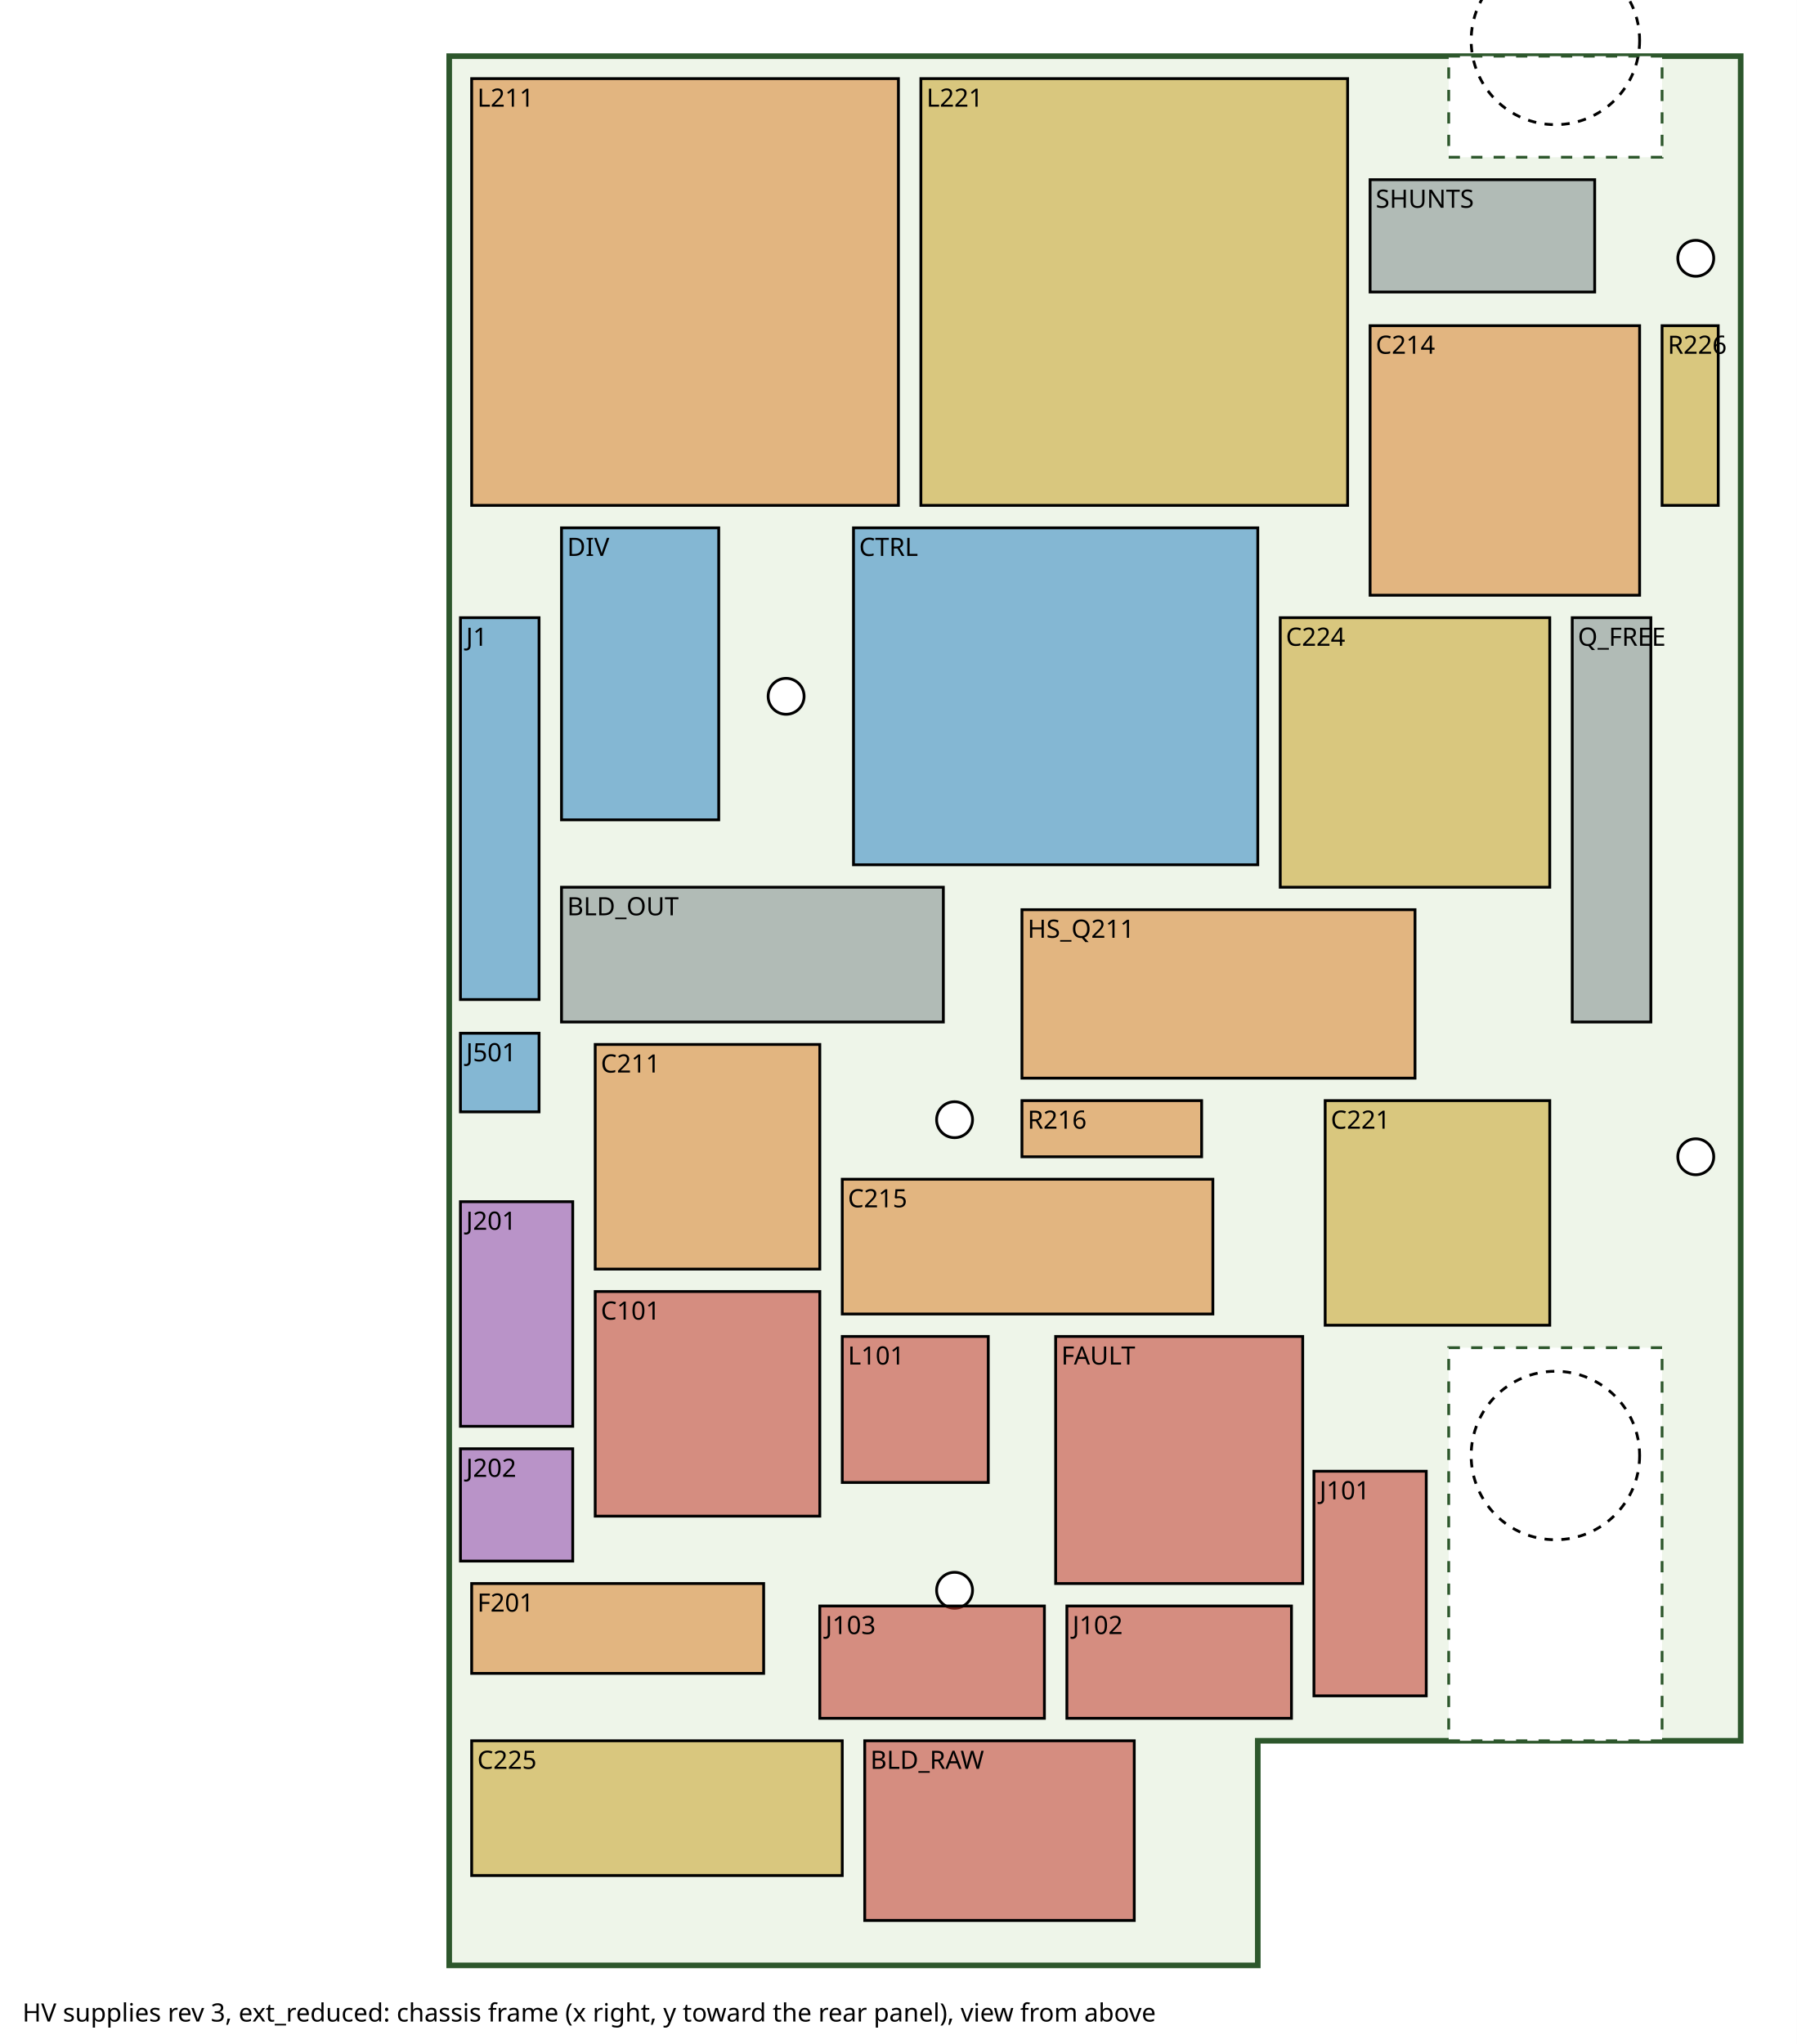
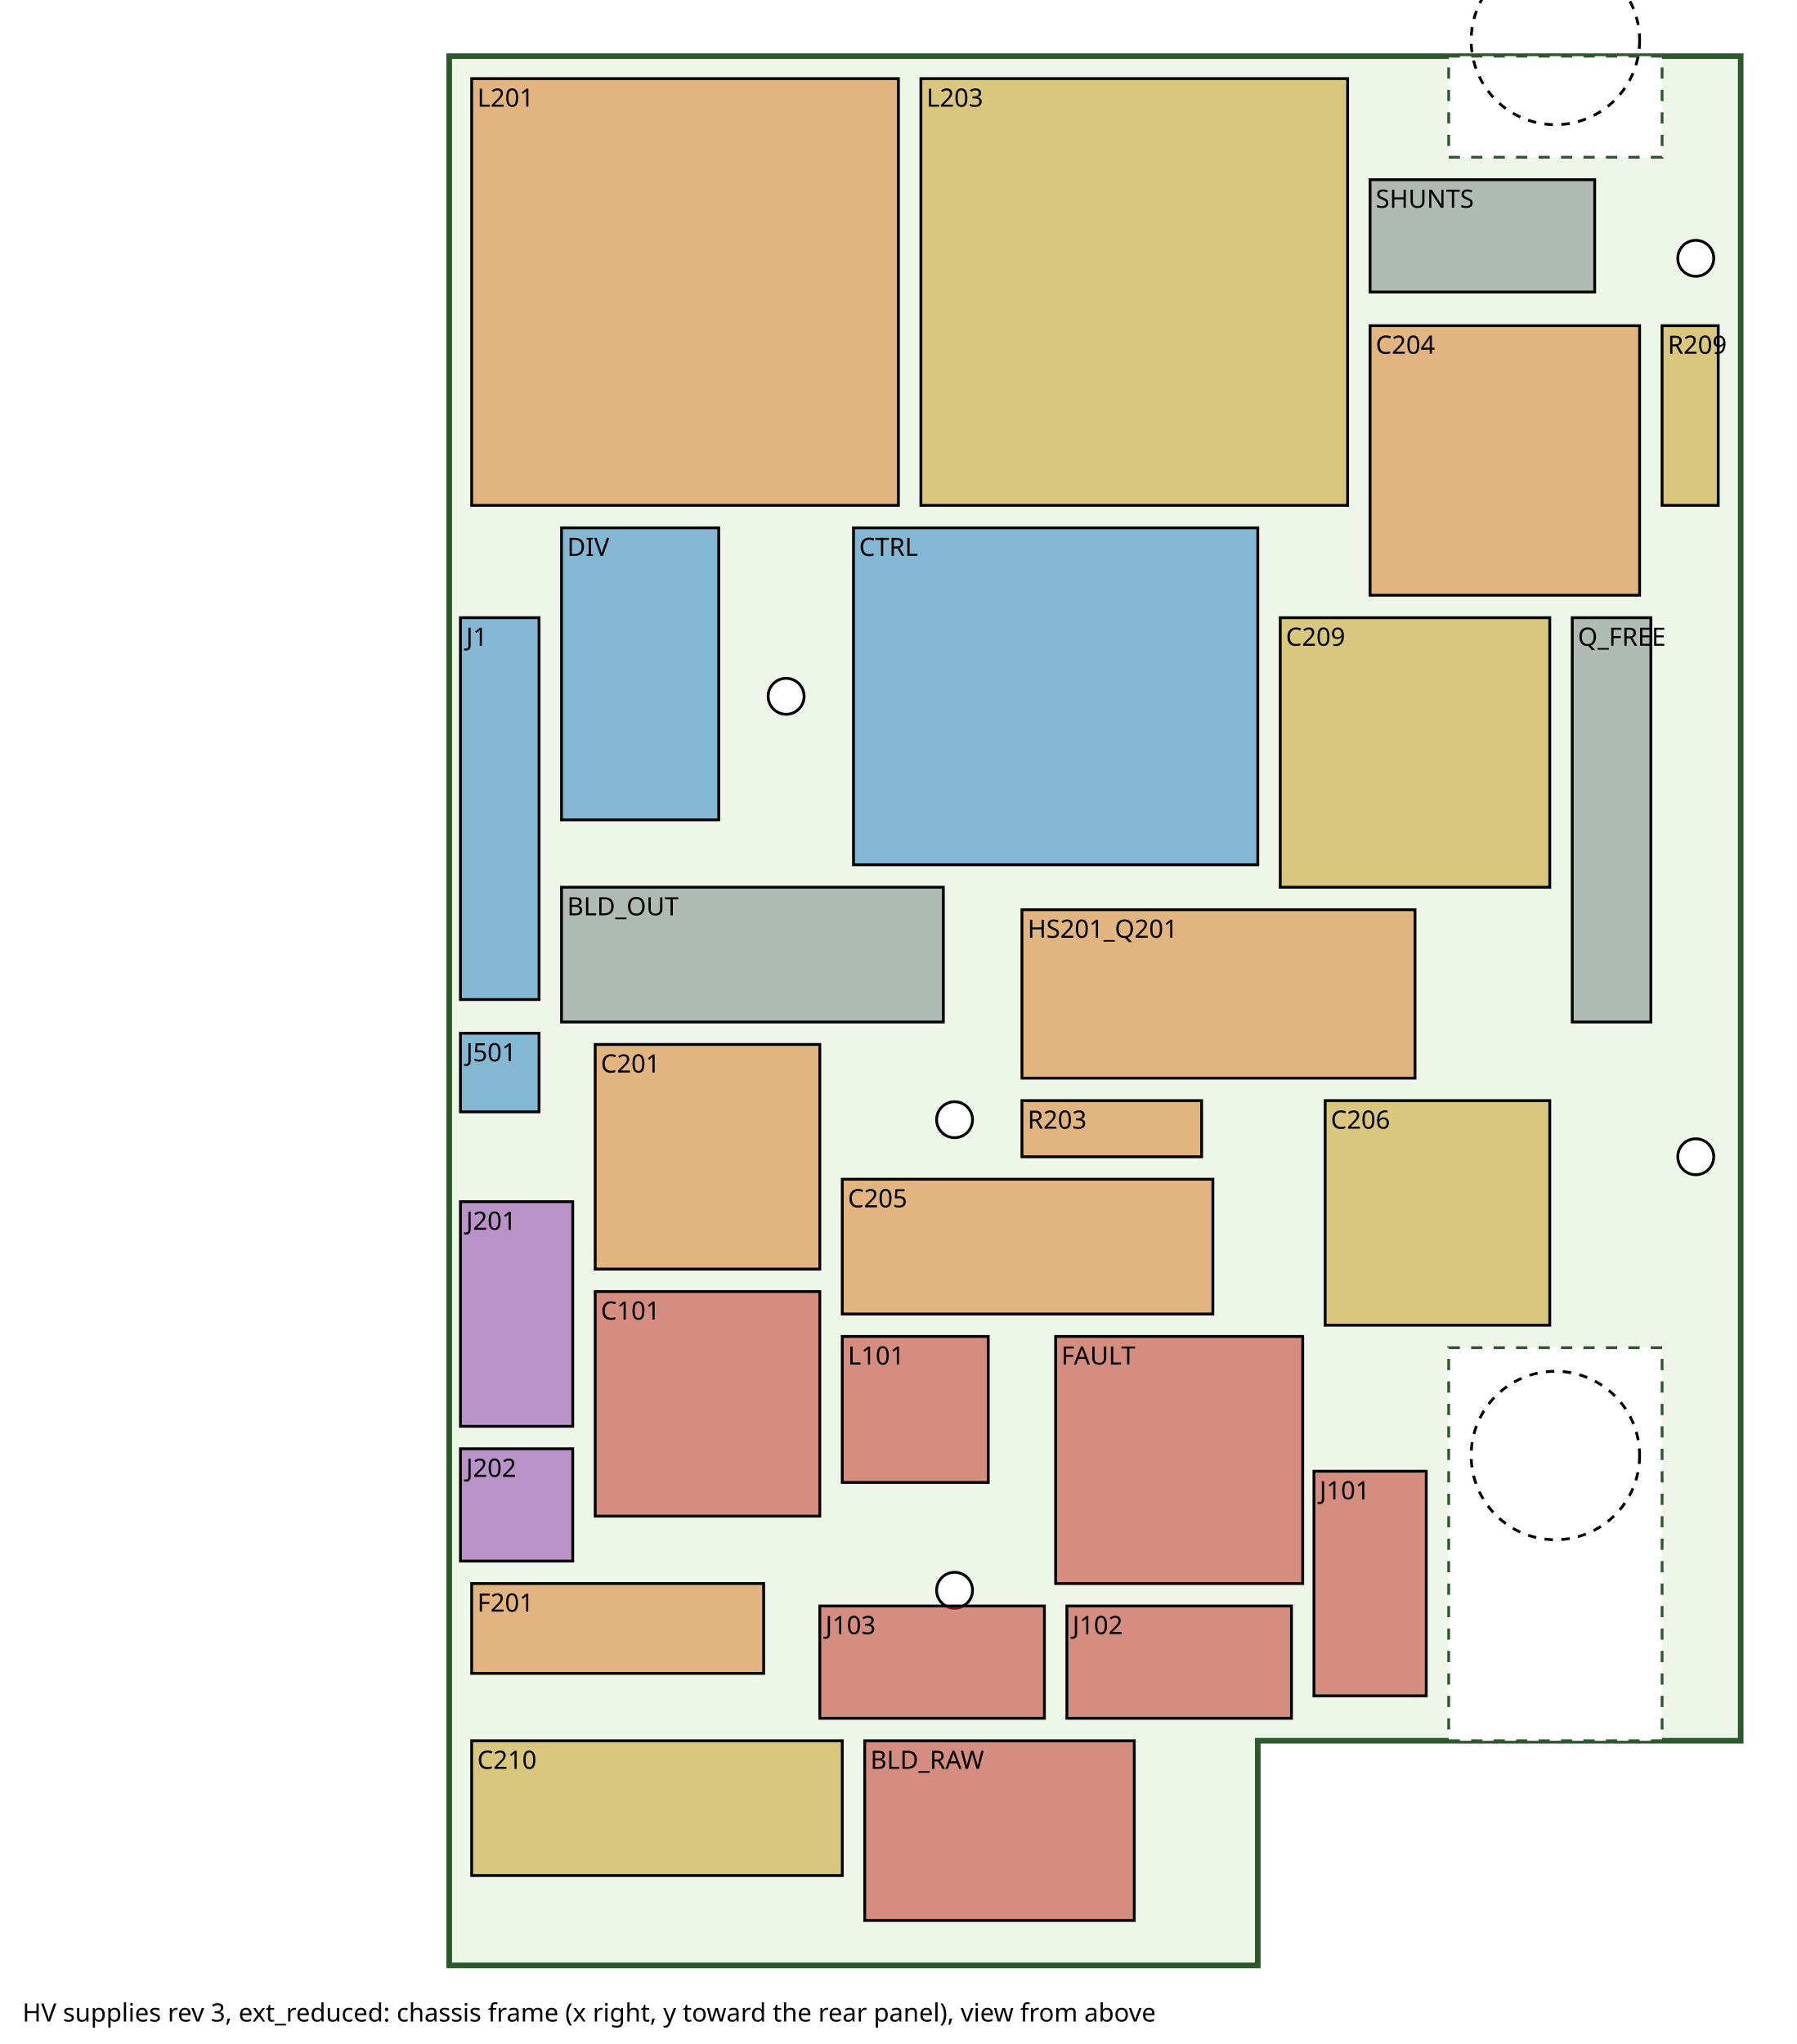
<svg xmlns="http://www.w3.org/2000/svg" width="640" height="728" viewBox="0 0 640 728" font-family="sans-serif" font-size="9">
  <rect width="640" height="728" fill="white" />
  <polygon points="160,20 620,20 620,620 448,620 448,700 160,700" fill="#eef5e9" stroke="#2d572c" stroke-width="2" />
  <rect x="516" y="20" width="76" height="36" fill="white" stroke="#2d572c" stroke-dasharray="4" />
  <rect x="516" y="480" width="76" height="140" fill="white" stroke="#2d572c" stroke-dasharray="4" />
  <circle cx="554.0" cy="14.4" r="30.0" fill="none" stroke="black" stroke-dasharray="3" />
  <circle cx="554.0" cy="518.4" r="30.0" fill="none" stroke="black" stroke-dasharray="3" />
  <circle cx="280.0" cy="248.0" r="6.4" fill="white" stroke="black" />
  <circle cx="340.0" cy="398.8" r="6.4" fill="white" stroke="black" />
  <circle cx="340.0" cy="566.4" r="6.4" fill="white" stroke="black" />
  <circle cx="604.0" cy="92.0" r="6.4" fill="white" stroke="black" />
  <circle cx="604.0" cy="412.0" r="6.4" fill="white" stroke="black" />
  <rect x="164" y="220" width="28" height="136" fill="#2e86c1" fill-opacity="0.55" stroke="black" />
  <text x="166" y="230">J1</text>
  <rect x="164" y="368" width="28" height="28" fill="#2e86c1" fill-opacity="0.55" stroke="black" />
  <text x="166" y="378">J501</text>
  <rect x="164" y="428" width="40" height="80" fill="#8e44ad" fill-opacity="0.55" stroke="black" />
  <text x="166" y="438">J201</text>
  <rect x="164" y="516" width="40" height="40" fill="#8e44ad" fill-opacity="0.55" stroke="black" />
  <text x="166" y="526">J202</text>
  <rect x="468" y="524" width="40" height="80" fill="#c0392b" fill-opacity="0.55" stroke="black" />
  <text x="470" y="534">J101</text>
  <rect x="380" y="572" width="80" height="40" fill="#c0392b" fill-opacity="0.55" stroke="black" />
  <text x="382" y="582">J102</text>
  <rect x="292" y="572" width="80" height="40" fill="#c0392b" fill-opacity="0.55" stroke="black" />
  <text x="294" y="582">J103</text>
  <rect x="376" y="476" width="88" height="88" fill="#c0392b" fill-opacity="0.55" stroke="black" />
  <text x="378" y="486">FAULT</text>
  <rect x="168" y="28" width="152" height="152" fill="#d9822b" fill-opacity="0.55" stroke="black" />
-   <text x="170" y="38">L211</text>
+   <text x="170" y="38">L201</text>
  <rect x="328" y="28" width="152" height="152" fill="#c9a227" fill-opacity="0.55" stroke="black" />
-   <text x="330" y="38">L221</text>
+   <text x="330" y="38">L203</text>
  <rect x="304" y="188" width="144" height="120" fill="#2e86c1" fill-opacity="0.55" stroke="black" />
  <text x="306" y="198">CTRL</text>
  <rect x="488" y="116" width="96" height="96" fill="#d9822b" fill-opacity="0.55" stroke="black" />
-   <text x="490" y="126">C214</text>
+   <text x="490" y="126">C204</text>
  <rect x="456" y="220" width="96" height="96" fill="#c9a227" fill-opacity="0.55" stroke="black" />
-   <text x="458" y="230">C224</text>
+   <text x="458" y="230">C209</text>
  <rect x="364" y="324" width="140" height="60" fill="#d9822b" fill-opacity="0.55" stroke="black" />
-   <text x="366" y="334">HS_Q211</text>
+   <text x="366" y="334">HS201_Q201</text>
  <rect x="200" y="316" width="136" height="48" fill="#7f8c8d" fill-opacity="0.55" stroke="black" />
  <text x="202" y="326">BLD_OUT</text>
  <rect x="212" y="372" width="80" height="80" fill="#d9822b" fill-opacity="0.55" stroke="black" />
-   <text x="214" y="382">C211</text>
+   <text x="214" y="382">C201</text>
  <rect x="472" y="392" width="80" height="80" fill="#c9a227" fill-opacity="0.55" stroke="black" />
-   <text x="474" y="402">C221</text>
+   <text x="474" y="402">C206</text>
  <rect x="212" y="460" width="80" height="80" fill="#c0392b" fill-opacity="0.55" stroke="black" />
  <text x="214" y="470">C101</text>
  <rect x="300" y="420" width="132" height="48" fill="#d9822b" fill-opacity="0.55" stroke="black" />
-   <text x="302" y="430">C215</text>
+   <text x="302" y="430">C205</text>
  <rect x="168" y="620" width="132" height="48" fill="#c9a227" fill-opacity="0.55" stroke="black" />
-   <text x="170" y="630">C225</text>
+   <text x="170" y="630">C210</text>
  <rect x="308" y="620" width="96" height="64" fill="#c0392b" fill-opacity="0.55" stroke="black" />
  <text x="310" y="630">BLD_RAW</text>
  <rect x="200" y="188" width="56" height="104" fill="#2e86c1" fill-opacity="0.55" stroke="black" />
  <text x="202" y="198">DIV</text>
  <rect x="560" y="220" width="28" height="144" fill="#7f8c8d" fill-opacity="0.55" stroke="black" />
  <text x="562" y="230">Q_FREE</text>
  <rect x="168" y="564" width="104" height="32" fill="#d9822b" fill-opacity="0.55" stroke="black" />
  <text x="170" y="574">F201</text>
  <rect x="488" y="64" width="80" height="40" fill="#7f8c8d" fill-opacity="0.55" stroke="black" />
  <text x="490" y="74">SHUNTS</text>
  <rect x="300" y="476" width="52" height="52" fill="#c0392b" fill-opacity="0.55" stroke="black" />
  <text x="302" y="486">L101</text>
  <rect x="364" y="392" width="64" height="20" fill="#d9822b" fill-opacity="0.55" stroke="black" />
-   <text x="366" y="402">R216</text>
+   <text x="366" y="402">R203</text>
  <rect x="592" y="116" width="20" height="64" fill="#c9a227" fill-opacity="0.55" stroke="black" />
-   <text x="594" y="126">R226</text>
+   <text x="594" y="126">R209</text>
  <text x="8" y="720">HV supplies rev 3, ext_reduced: chassis frame (x right, y toward the rear panel), view from above</text>
</svg>
